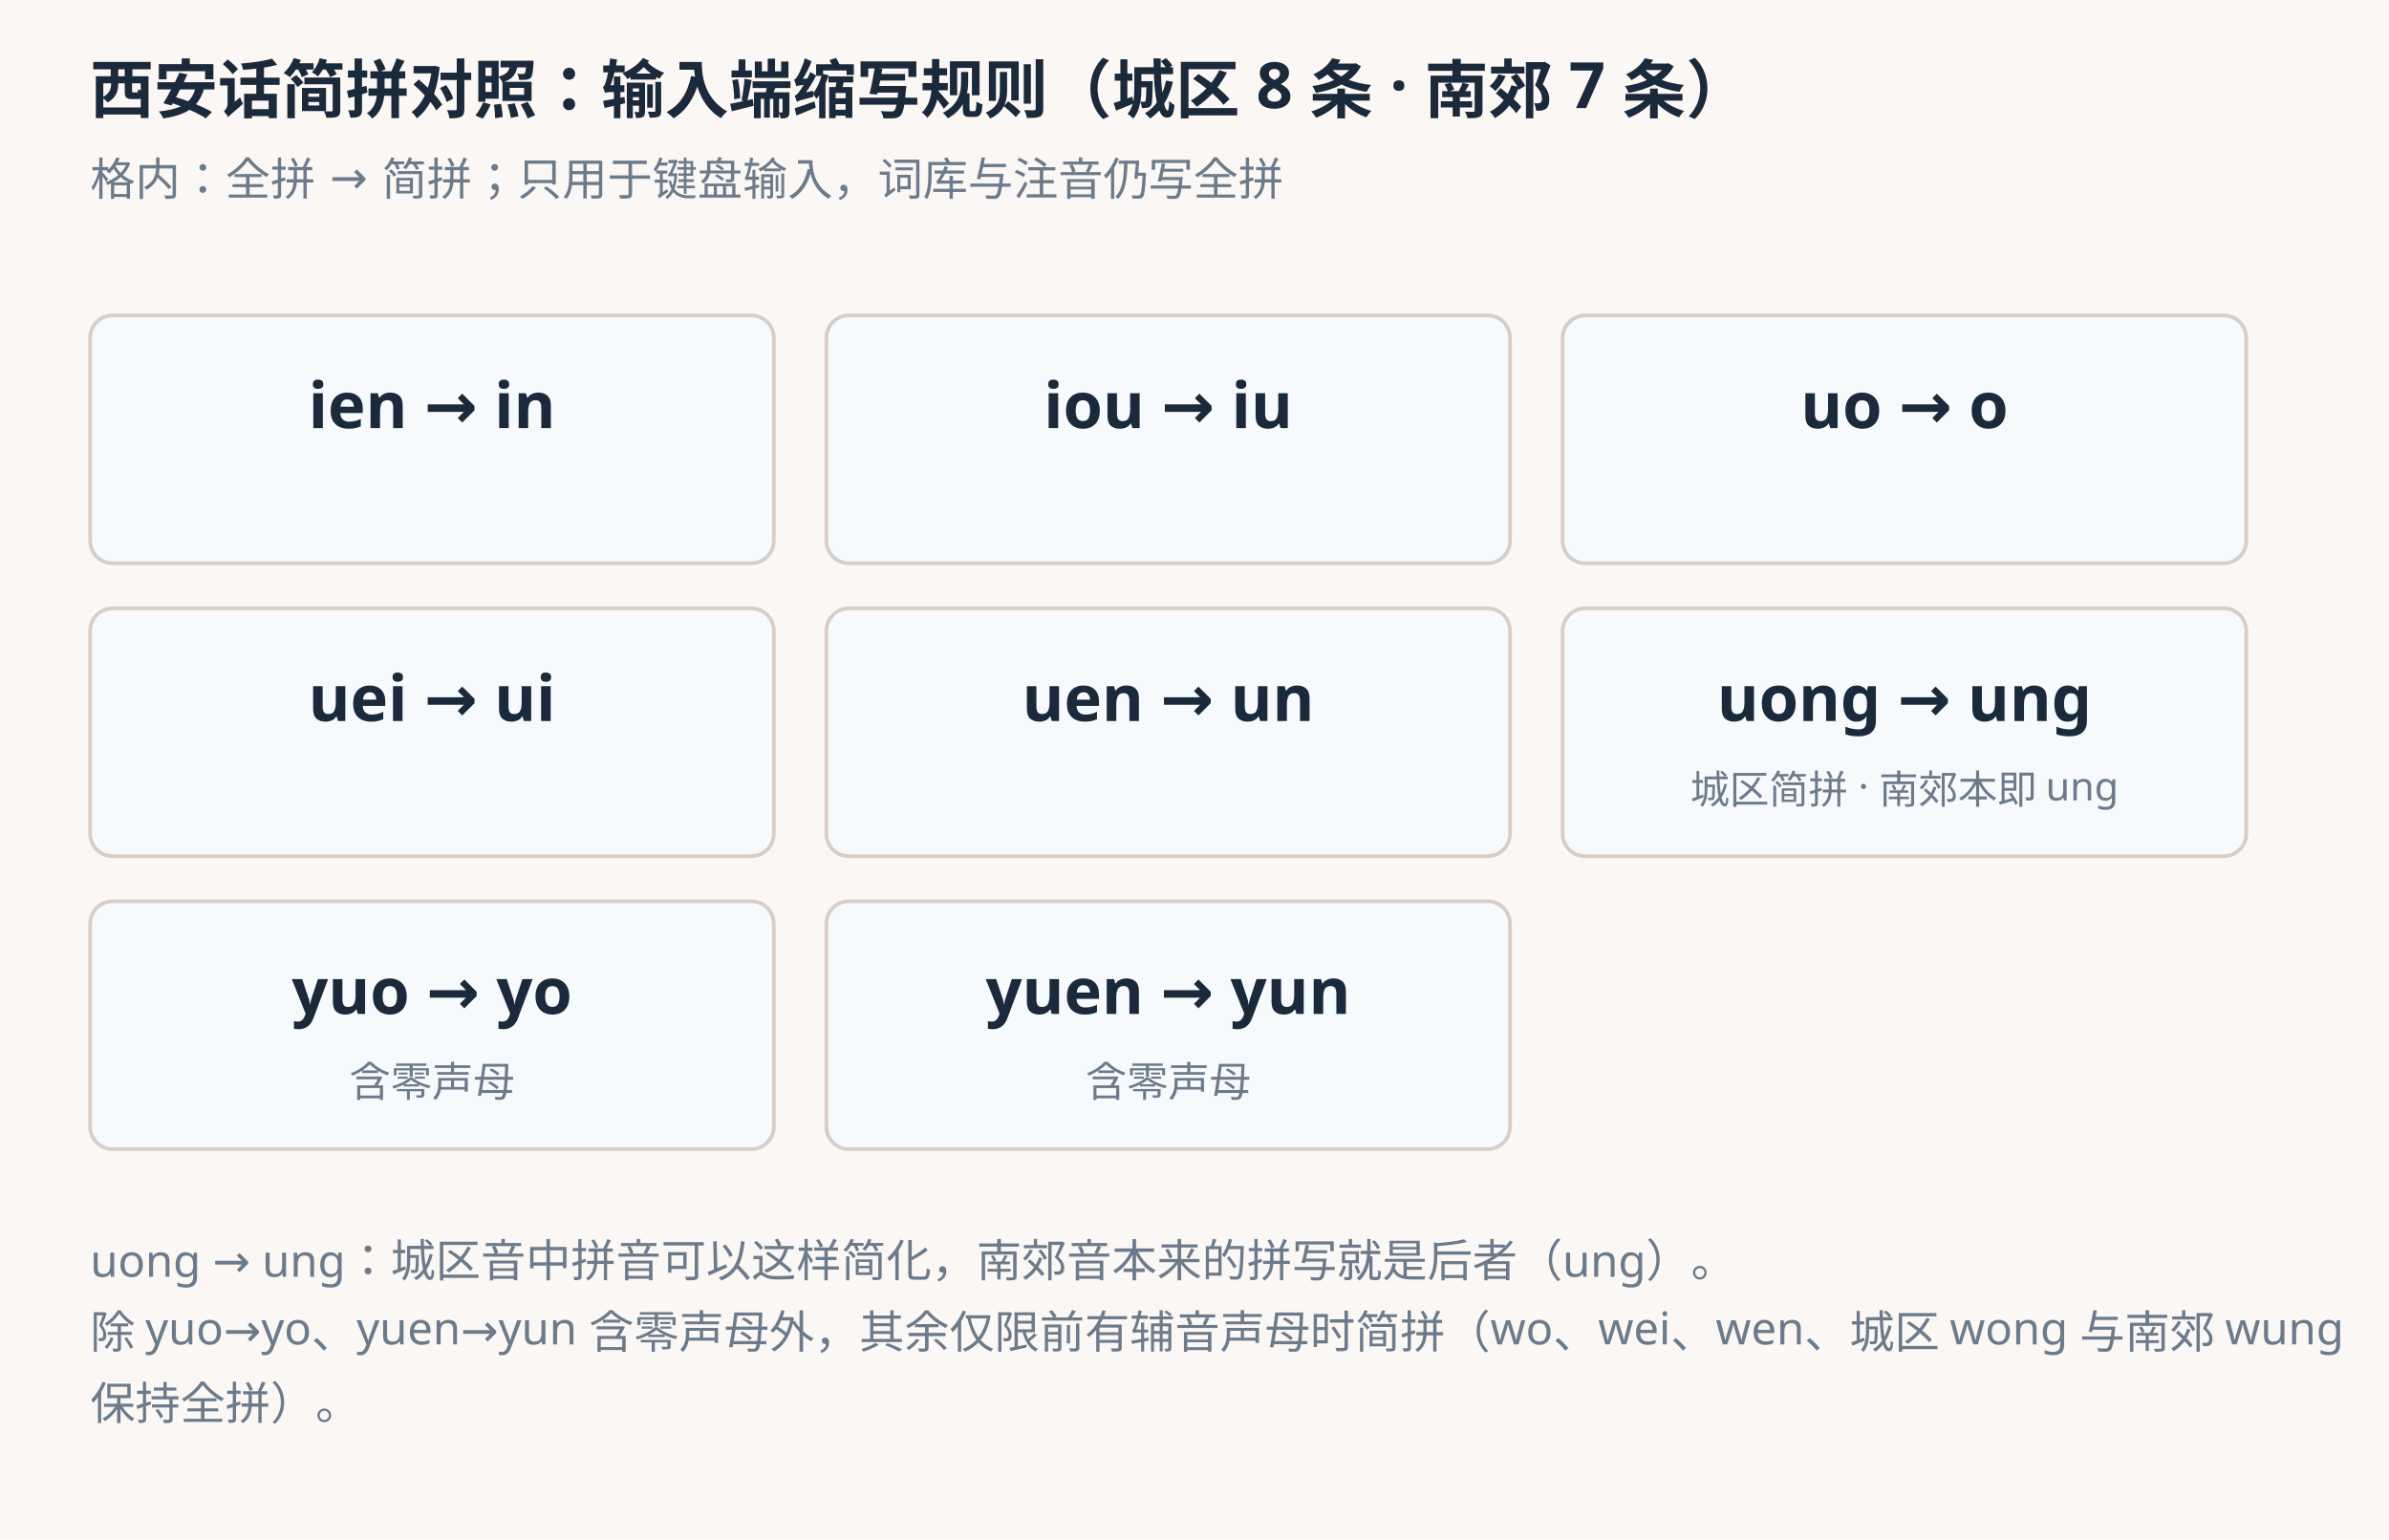
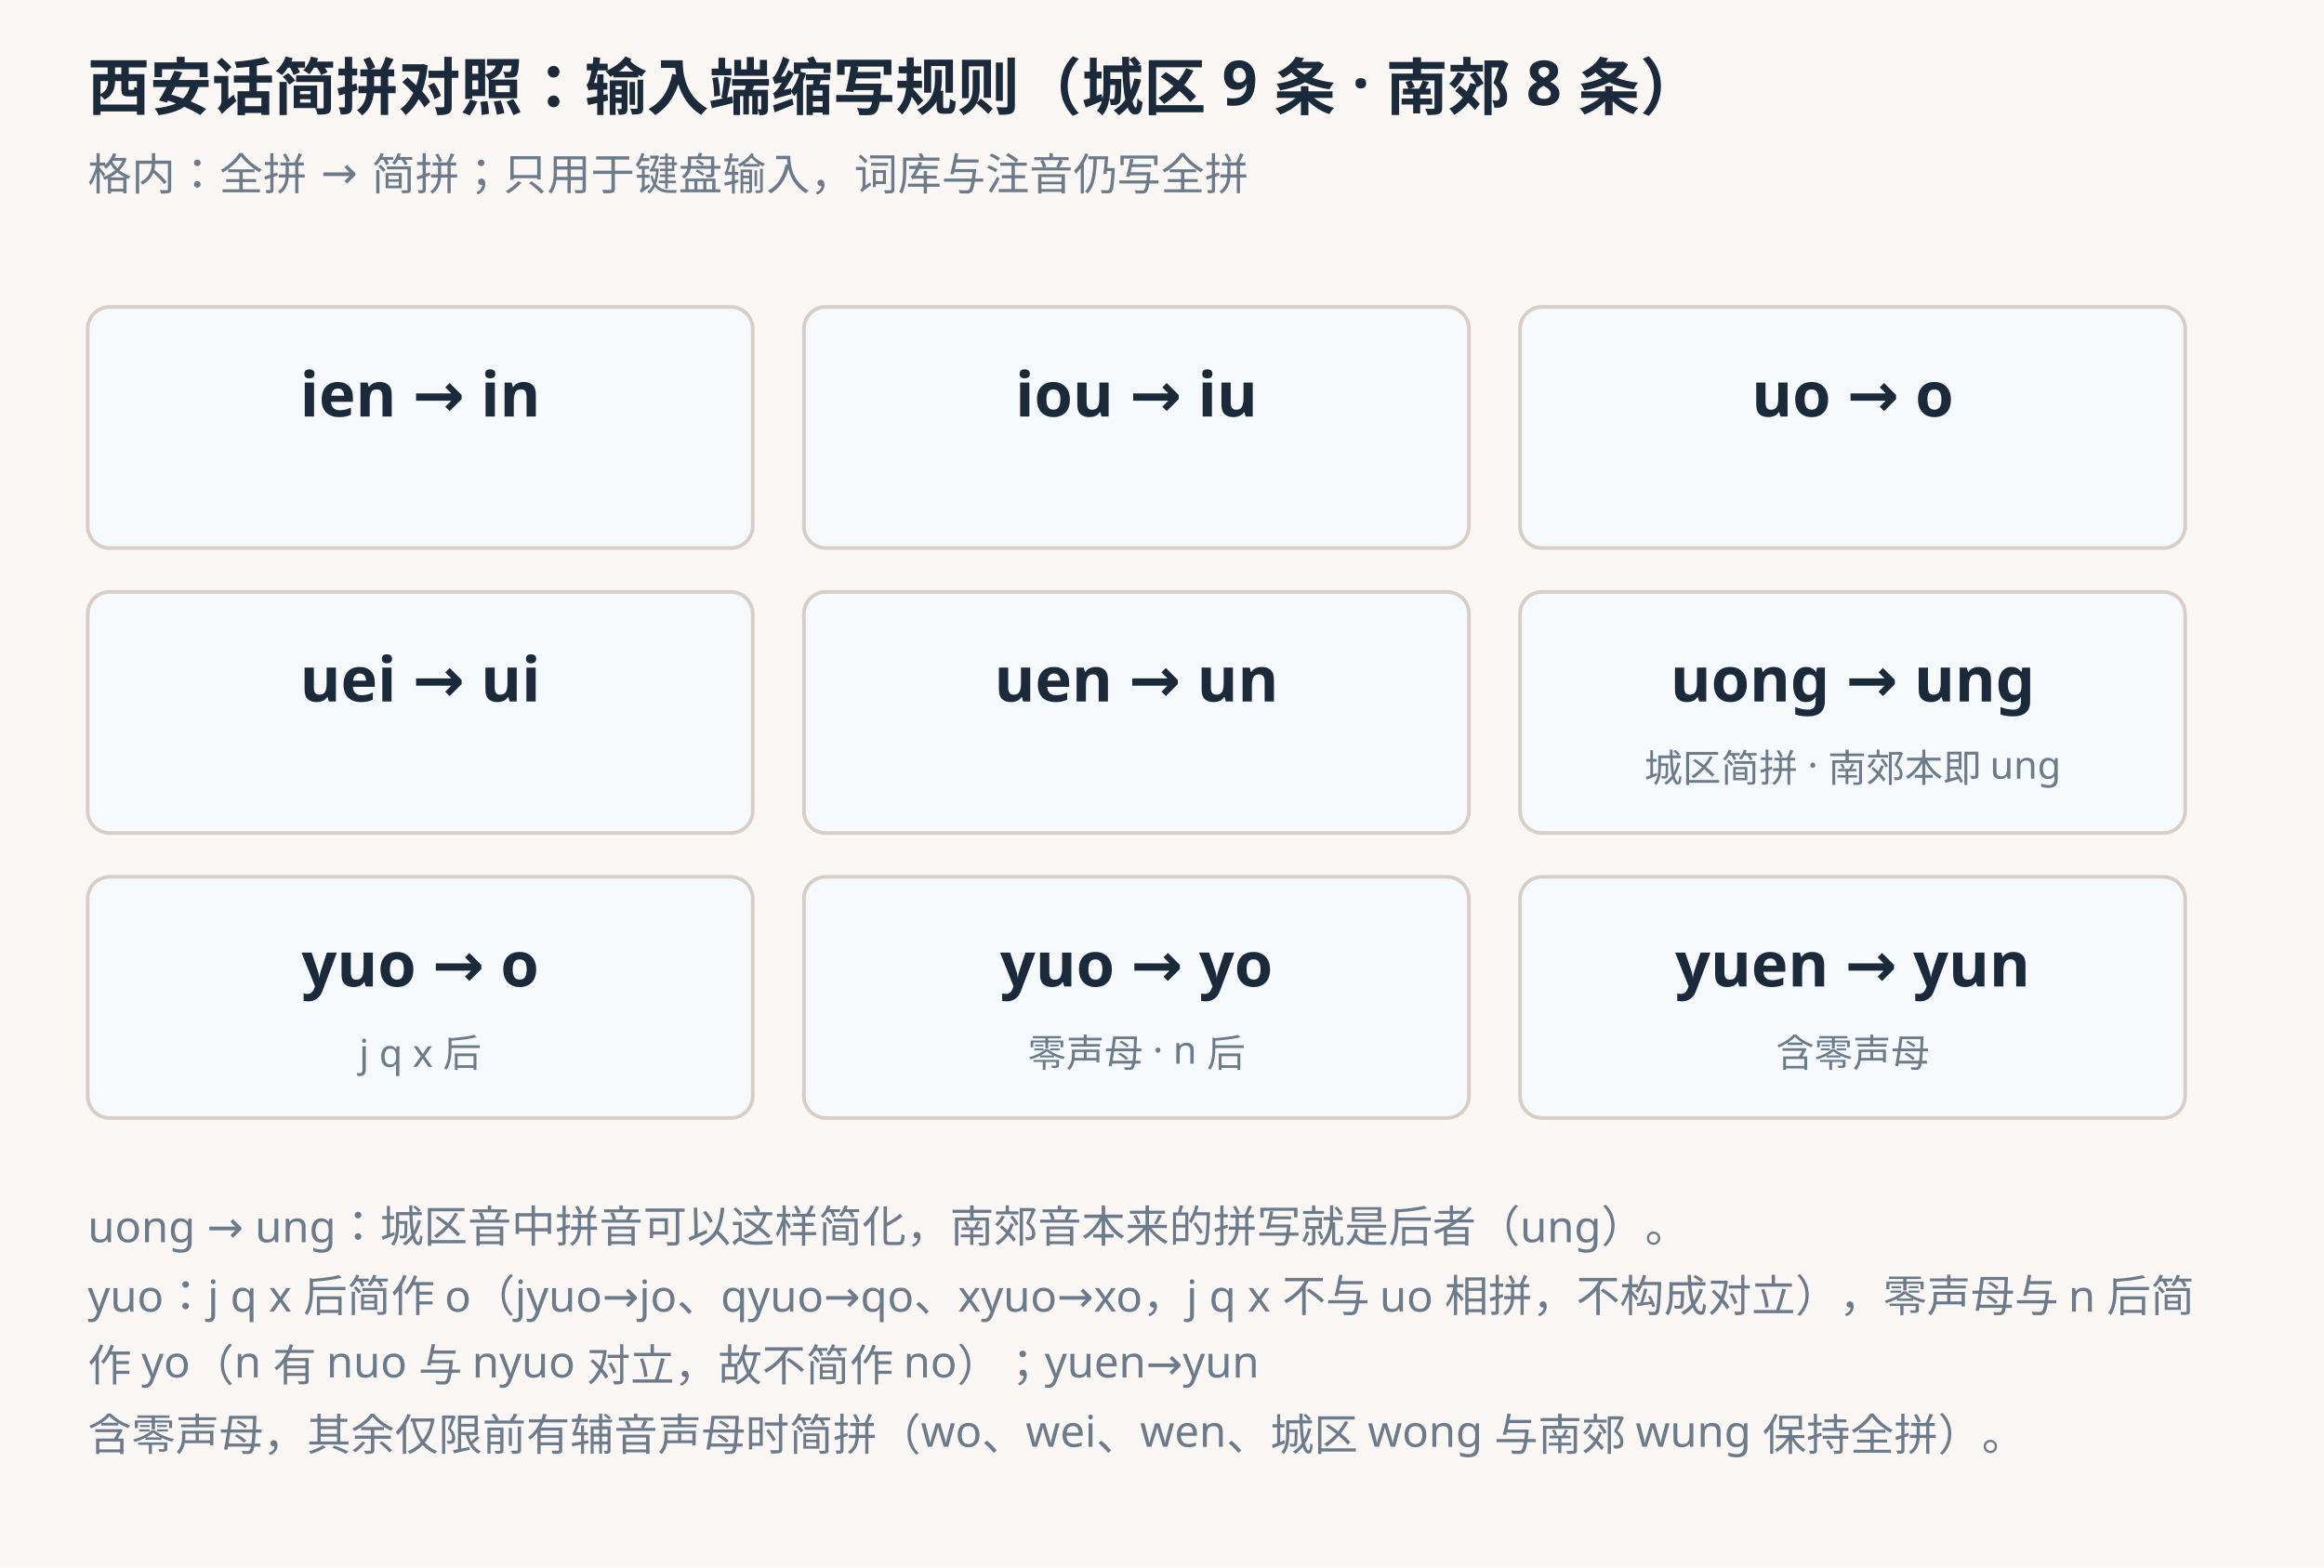
- <svg xmlns="http://www.w3.org/2000/svg" width="636" height="410" viewBox="0 0 636 410" font-family="'Noto Sans SC','PingFang SC','Microsoft YaHei','Hiragino Sans GB',sans-serif">
-   <rect width="636" height="410" fill="#FBF7F4" />
-   <text x="24" y="30" font-size="17" fill="#1b2a3a" font-weight="bold" text-anchor="start">西安话简拼对照：输入端缩写规则（城区 8 条 · 南郊 7 条）</text>
+ <svg xmlns="http://www.w3.org/2000/svg" width="636" height="429" viewBox="0 0 636 429" font-family="'Noto Sans SC','PingFang SC','Microsoft YaHei','Hiragino Sans GB',sans-serif">
+   <rect width="636" height="429" fill="#FBF7F4" />
+   <text x="24" y="30" font-size="17" fill="#1b2a3a" font-weight="bold" text-anchor="start">西安话简拼对照：输入端缩写规则（城区 9 条 · 南郊 8 条）</text>
  <text x="24" y="52" font-size="12" fill="#6b7b8c" font-weight="normal" text-anchor="start">格内：全拼 → 简拼；只用于键盘输入，词库与注音仍写全拼</text>
  <rect x="24" y="84" width="182" height="66" rx="6" fill="#f7fafc" stroke="#d8cec6" />
  <text x="115" y="114" font-size="17" fill="#1b2a3a" font-weight="bold" text-anchor="middle">ien → in</text>
  <rect x="220" y="84" width="182" height="66" rx="6" fill="#f7fafc" stroke="#d8cec6" />
  <text x="311" y="114" font-size="17" fill="#1b2a3a" font-weight="bold" text-anchor="middle">iou → iu</text>
  <rect x="416" y="84" width="182" height="66" rx="6" fill="#f7fafc" stroke="#d8cec6" />
  <text x="507" y="114" font-size="17" fill="#1b2a3a" font-weight="bold" text-anchor="middle">uo → o</text>
  <rect x="24" y="162" width="182" height="66" rx="6" fill="#f7fafc" stroke="#d8cec6" />
  <text x="115" y="192" font-size="17" fill="#1b2a3a" font-weight="bold" text-anchor="middle">uei → ui</text>
  <rect x="220" y="162" width="182" height="66" rx="6" fill="#f7fafc" stroke="#d8cec6" />
  <text x="311" y="192" font-size="17" fill="#1b2a3a" font-weight="bold" text-anchor="middle">uen → un</text>
  <rect x="416" y="162" width="182" height="66" rx="6" fill="#f7fafc" stroke="#d8cec6" />
  <text x="507" y="192" font-size="17" fill="#1b2a3a" font-weight="bold" text-anchor="middle">uong → ung</text>
  <text x="507" y="214" font-size="10.5" fill="#6b7b8c" font-weight="normal" text-anchor="middle">城区简拼 · 南郊本即 ung</text>
  <rect x="24" y="240" width="182" height="66" rx="6" fill="#f7fafc" stroke="#d8cec6" />
-   <text x="115" y="270" font-size="17" fill="#1b2a3a" font-weight="bold" text-anchor="middle">yuo → yo</text>
-   <text x="115" y="292" font-size="11" fill="#6b7b8c" font-weight="normal" text-anchor="middle">含零声母</text>
+   <text x="115" y="270" font-size="17" fill="#1b2a3a" font-weight="bold" text-anchor="middle">yuo → o</text>
+   <text x="115" y="292" font-size="10.5" fill="#6b7b8c" font-weight="normal" text-anchor="middle">j q x 后</text>
  <rect x="220" y="240" width="182" height="66" rx="6" fill="#f7fafc" stroke="#d8cec6" />
-   <text x="311" y="270" font-size="17" fill="#1b2a3a" font-weight="bold" text-anchor="middle">yuen → yun</text>
-   <text x="311" y="292" font-size="11" fill="#6b7b8c" font-weight="normal" text-anchor="middle">含零声母</text>
+   <text x="311" y="270" font-size="17" fill="#1b2a3a" font-weight="bold" text-anchor="middle">yuo → yo</text>
+   <text x="311" y="292" font-size="10.5" fill="#6b7b8c" font-weight="normal" text-anchor="middle">零声母 · n 后</text>
+   <rect x="416" y="240" width="182" height="66" rx="6" fill="#f7fafc" stroke="#d8cec6" />
+   <text x="507" y="270" font-size="17" fill="#1b2a3a" font-weight="bold" text-anchor="middle">yuen → yun</text>
+   <text x="507" y="292" font-size="10.5" fill="#6b7b8c" font-weight="normal" text-anchor="middle">含零声母</text>
  <text x="24" y="340" font-size="12" fill="#6b7b8c" font-weight="normal" text-anchor="start">uong → ung：城区音中拼音可以这样简化，南郊音本来的拼写就是后者（ung）。</text>
-   <text x="24" y="359" font-size="12" fill="#6b7b8c" font-weight="normal" text-anchor="start">除 yuo→yo、yuen→yun 含零声母外，其余仅限前有辅音声母时简拼（wo、wei、wen、城区 wong 与南郊 wung </text>
-   <text x="24" y="378" font-size="12" fill="#6b7b8c" font-weight="normal" text-anchor="start">保持全拼）。</text>
+   <text x="24" y="359" font-size="12" fill="#6b7b8c" font-weight="normal" text-anchor="start">yuo：j q x 后简作 o（jyuo→jo、qyuo→qo、xyuo→xo，j q x 不与 uo 相拼，不构成对立），零声母与 n 后简</text>
+   <text x="24" y="378" font-size="12" fill="#6b7b8c" font-weight="normal" text-anchor="start">作 yo（n 有 nuo 与 nyuo 对立，故不简作 no）；yuen→yun</text>
+   <text x="24" y="397" font-size="12" fill="#6b7b8c" font-weight="normal" text-anchor="start">含零声母，其余仅限前有辅音声母时简拼（wo、wei、wen、城区 wong 与南郊 wung 保持全拼）。</text>
</svg>
